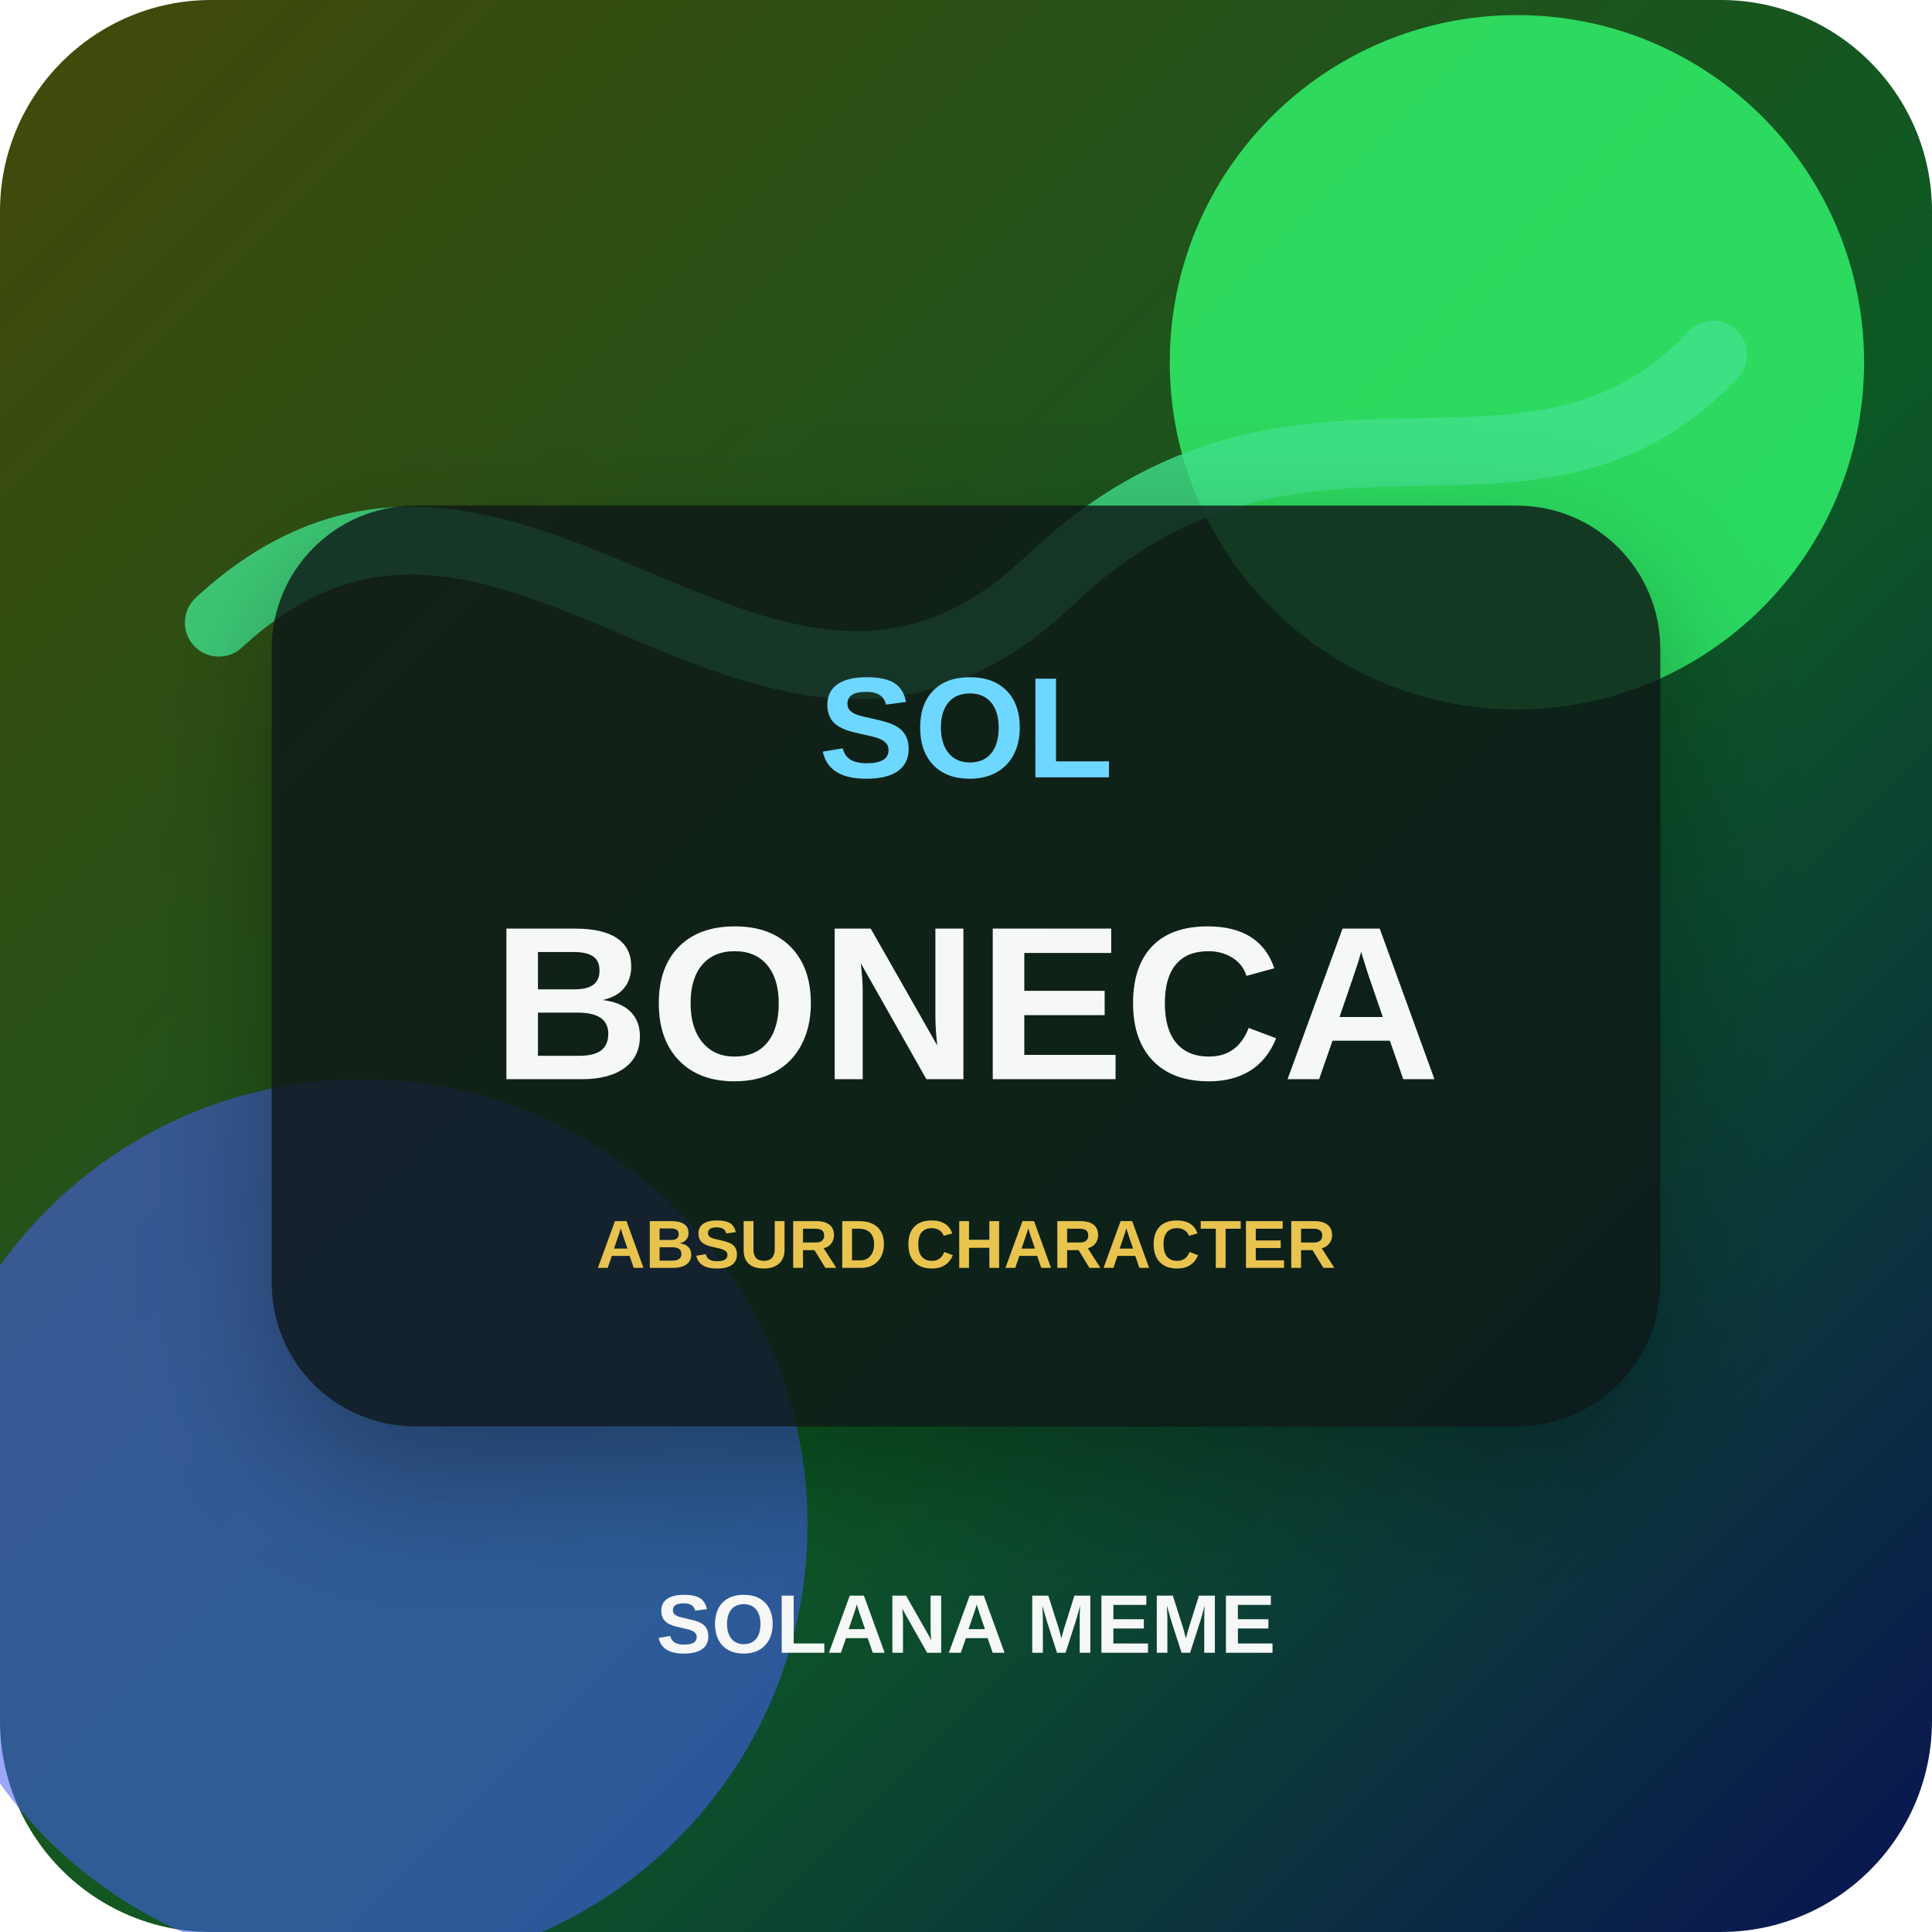
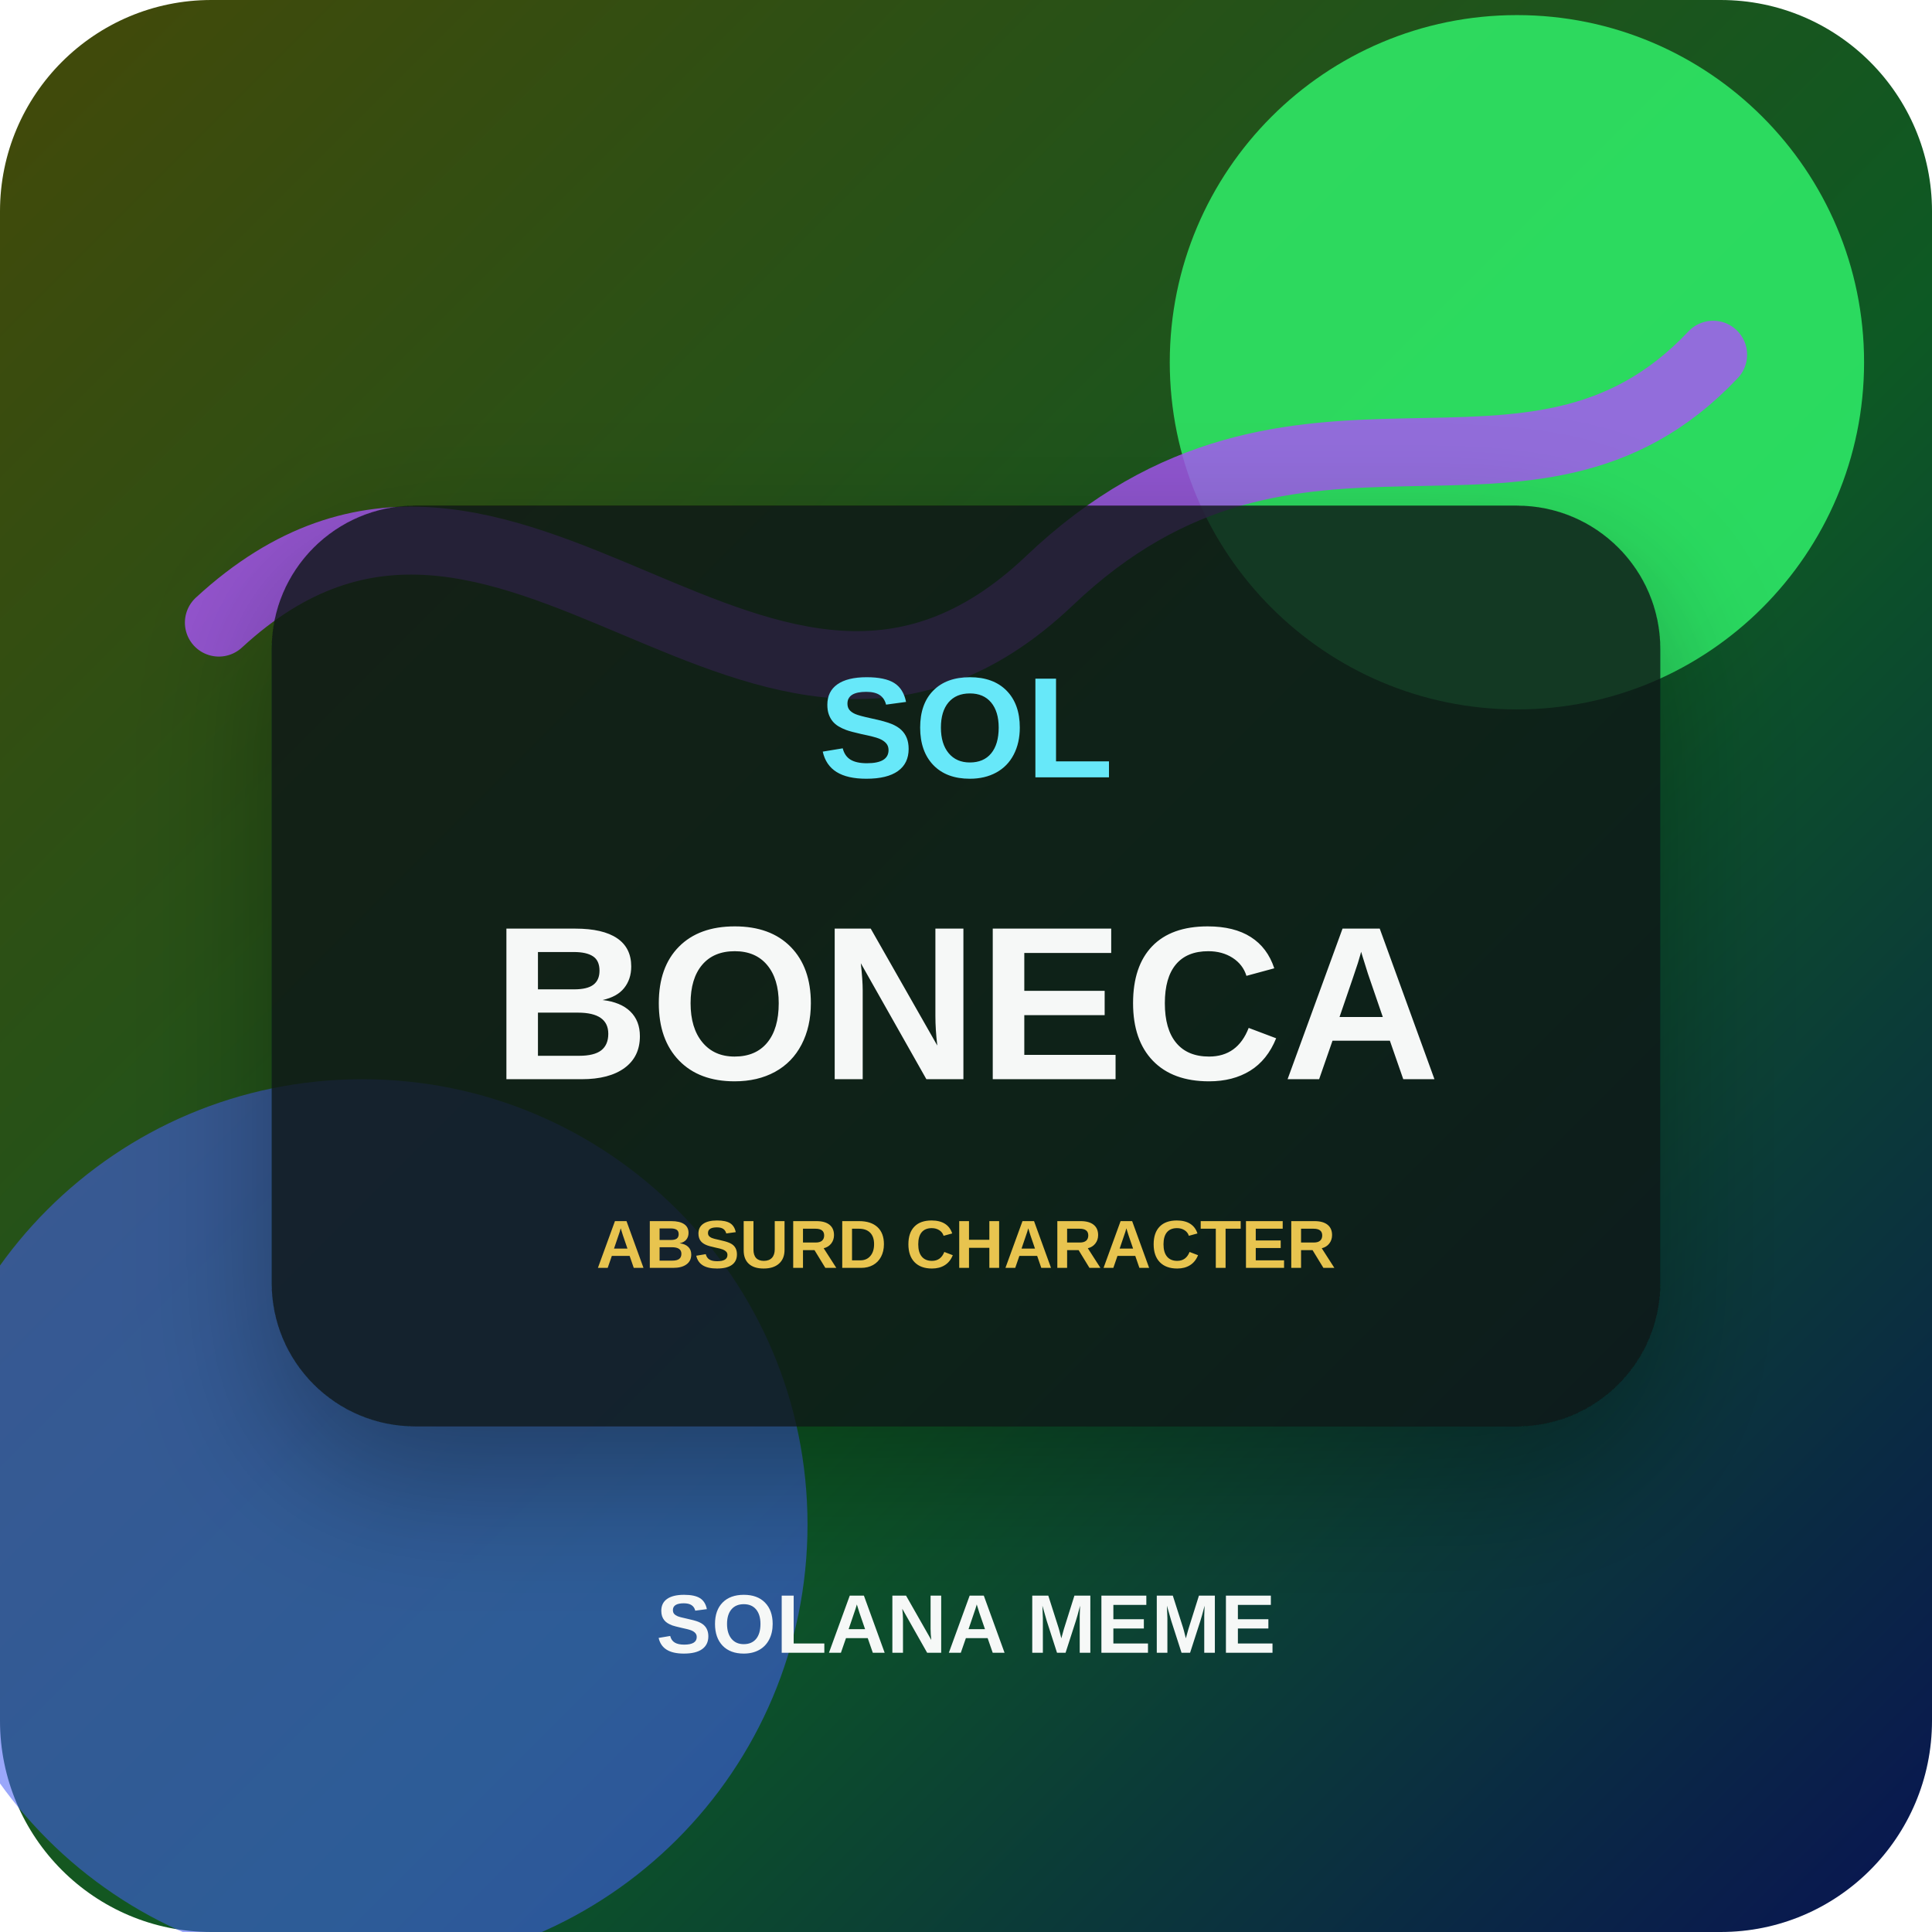
<svg xmlns="http://www.w3.org/2000/svg" viewBox="0 0 512 512" role="img" aria-label="Boneca Ambalabu token art">
  <defs>
    <linearGradient id="bg" x1="0" y1="0" x2="1" y2="1">
      <stop offset="0" stop-color="hsl(64 78% 16%)" />
      <stop offset="0.58" stop-color="hsl(138 74% 20%)" />
      <stop offset="1" stop-color="hsl(232 80% 18%)" />
    </linearGradient>
    <filter id="shadow" x="-20%" y="-20%" width="140%" height="140%">
      <feDropShadow dx="0" dy="14" stdDeviation="18" flood-color="#000" flood-opacity=".38" />
    </filter>
  </defs>
  <rect width="512" height="512" rx="56" fill="url(#bg)" />
  <circle cx="402" cy="96" r="92" fill="hsl(138 92% 58%)" opacity=".82" />
  <circle cx="96" cy="404" r="118" fill="hsl(232 90% 62%)" opacity=".55" />
-   <path d="M58 165 C135 94 202 226 278 154 C344 91 405 146 454 94" fill="none" stroke="#41e28b" stroke-width="18" stroke-linecap="round" opacity=".82" />
+   <path d="M58 165 C135 94 202 226 278 154 C344 91 405 146 454 94" fill="none" stroke="#a855f7" stroke-width="18" stroke-linecap="round" opacity=".82" />
  <rect x="72" y="134" width="368" height="244" rx="38" fill="#0f1412" opacity=".82" filter="url(#shadow)" />
-   <text x="256" y="206" text-anchor="middle" font-family="Arial, Helvetica, sans-serif" font-size="38" font-weight="900" fill="#6ed7ff">SOL</text>
+   <text x="256" y="206" text-anchor="middle" font-family="Arial, Helvetica, sans-serif" font-size="38" font-weight="900" fill="#67e8f9">SOL</text>
  <text x="256" y="286" text-anchor="middle" font-family="Arial, Helvetica, sans-serif" font-size="58" font-weight="900" fill="#f6f8f7">BONECA</text>
  <text x="256" y="336" text-anchor="middle" font-family="Arial, Helvetica, sans-serif" font-size="18" font-weight="800" fill="#e8c44f">ABSURD CHARACTER</text>
  <text x="256" y="438" text-anchor="middle" font-family="Arial, Helvetica, sans-serif" font-size="22" font-weight="900" fill="#f6f8f7">SOLANA MEME</text>
</svg>
